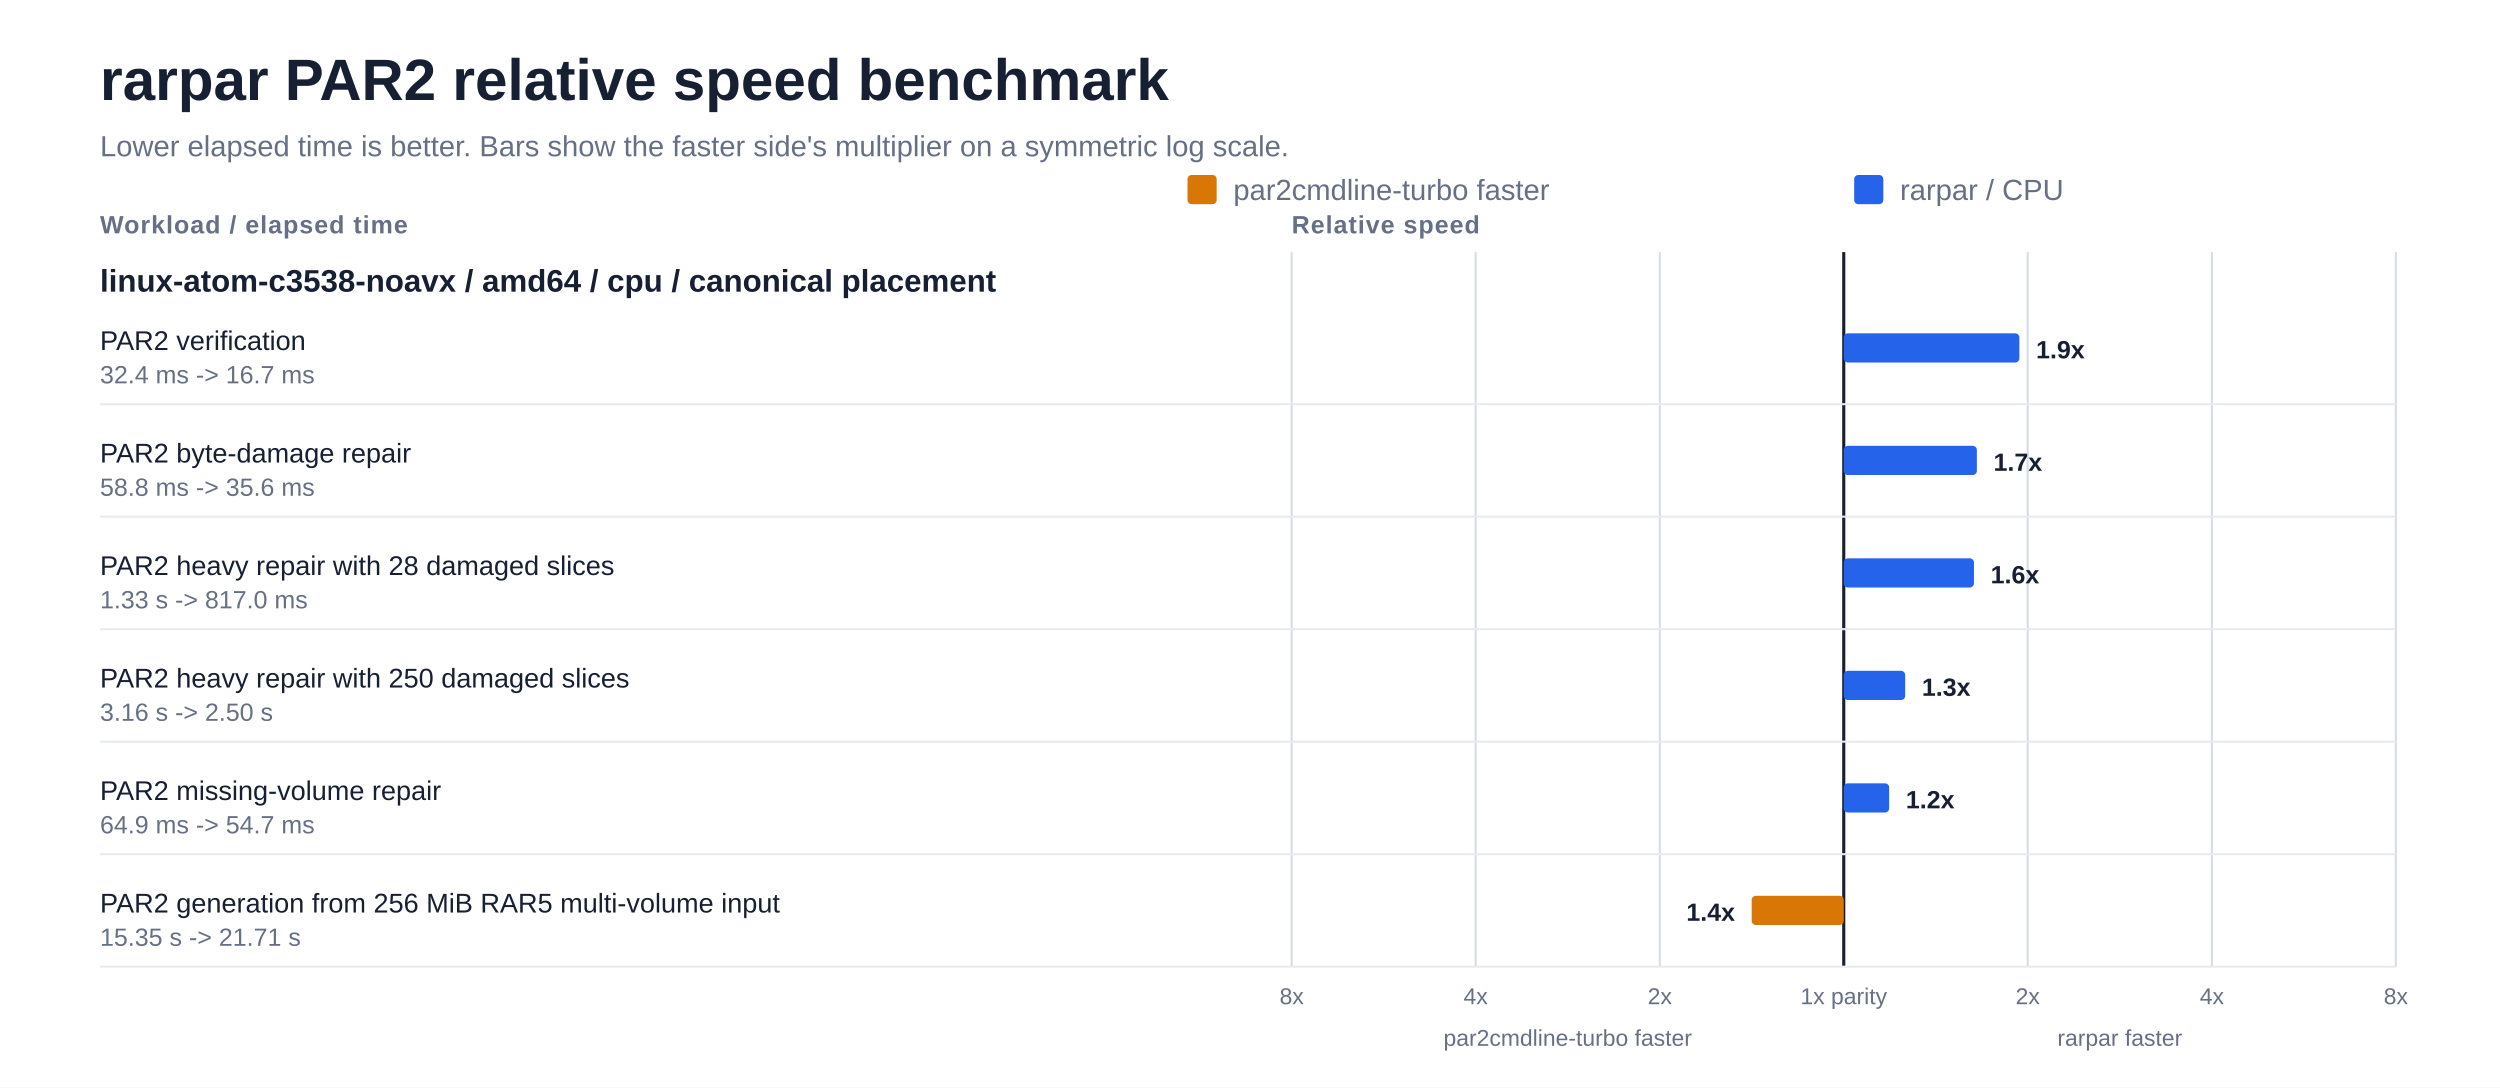
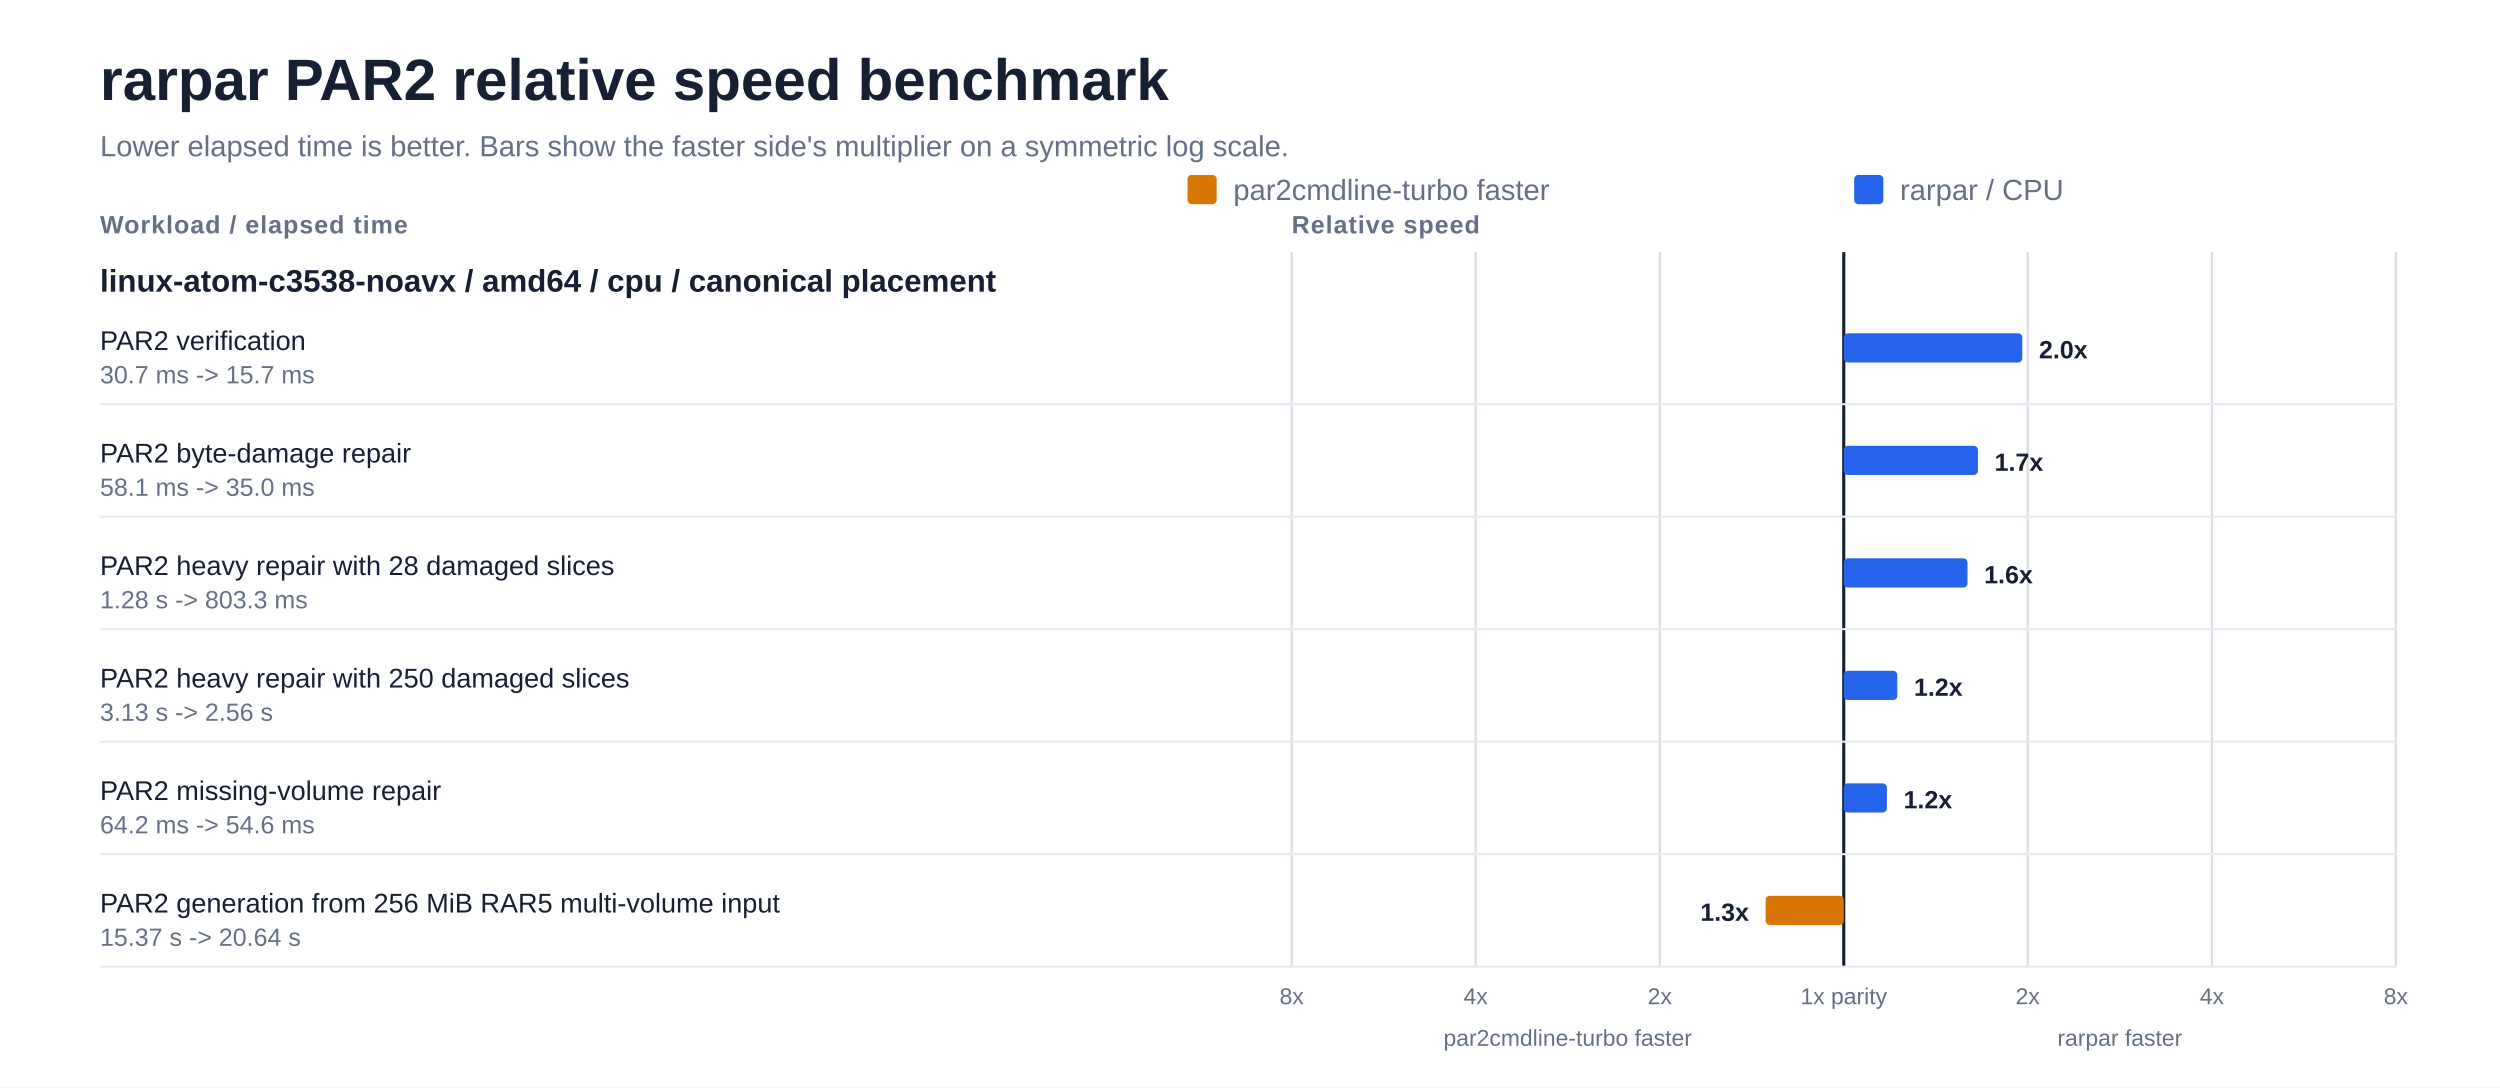
<svg xmlns="http://www.w3.org/2000/svg" width="1200" height="522" viewBox="0 0 1200 522" role="img" aria-labelledby="title desc">
  <style>
    .bg { fill: #ffffff; } text { font-family: Arial, sans-serif; fill: #172033; }
    .title { font-size: 28px; font-weight: 600; } .subtitle { font-size: 14px; fill: #667085; }
    .column { font-size: 12px; font-weight: 600; fill: #667085; letter-spacing: .04em; text-transform: uppercase; }
    .machine { font-size: 15px; font-weight: 600; } .workload { font-size: 13px; font-weight: 500; }
    .timing { font-size: 12px; fill: #667085; } .tick { font-size: 11px; fill: #667085; } .ratio { font-size: 12px; font-weight: 600; }
    .grid { stroke: #d7dce5; stroke-width: 1; } .parity { stroke: #172033; stroke-width: 1.5; } .rule { stroke: #e7eaf0; stroke-width: 1; }
    .cpu { fill: #2563eb; } .gpu { fill: #7c3aed; } .slower { fill: #d97706; }
    @media (prefers-color-scheme: dark) { .bg { fill: #0d1117; } text { fill: #e6edf3; } .subtitle, .column, .timing, .tick { fill: #9ca7b5; } .grid { stroke: #30363d; } .parity { stroke: #e6edf3; } .rule { stroke: #21262d; } .cpu { fill: #58a6ff; } .gpu { fill: #bc8cff; } .slower { fill: #f2a65a; } }
  </style>
  <rect class="bg" width="1200" height="522" />
  <text class="title" x="48" y="48">rarpar PAR2 relative speed benchmark</text>
  <text class="subtitle" x="48" y="75">Lower elapsed time is better. Bars show the faster side's multiplier on a symmetric log scale.</text>
  <g aria-label="Legend">
    <rect class="slower" x="570" y="84" width="14" height="14" rx="2" />
    <text class="subtitle" x="592" y="96">par2cmdline-turbo faster</text>
    <rect class="cpu" x="890" y="84" width="14" height="14" rx="2" />
    <text class="subtitle" x="912" y="96">rarpar / CPU</text>
  </g>
  <text class="column" x="48" y="112">Workload / elapsed time</text>
  <text class="column" x="620" y="112">Relative speed</text>
  <g aria-label="Relative speed axis">
    <line class="grid" x1="620.0" y1="121" x2="620.0" y2="464" />
    <text class="tick" x="620.0" y="482" text-anchor="middle">8x</text>
    <line class="grid" x1="708.3" y1="121" x2="708.3" y2="464" />
    <text class="tick" x="708.3" y="482" text-anchor="middle">4x</text>
    <line class="grid" x1="796.7" y1="121" x2="796.7" y2="464" />
    <text class="tick" x="796.7" y="482" text-anchor="middle">2x</text>
    <line class="parity" x1="885.0" y1="121" x2="885.0" y2="464" />
    <text class="tick" x="885.0" y="482" text-anchor="middle">1x parity</text>
    <line class="grid" x1="973.3" y1="121" x2="973.3" y2="464" />
    <text class="tick" x="973.3" y="482" text-anchor="middle">2x</text>
    <line class="grid" x1="1061.7" y1="121" x2="1061.7" y2="464" />
    <text class="tick" x="1061.7" y="482" text-anchor="middle">4x</text>
    <line class="grid" x1="1150.0" y1="121" x2="1150.0" y2="464" />
    <text class="tick" x="1150.0" y="482" text-anchor="middle">8x</text>
    <text class="tick" x="752.5" y="502" text-anchor="middle">par2cmdline-turbo faster</text>
    <text class="tick" x="1017.5" y="502" text-anchor="middle">rarpar faster</text>
  </g>
  <g aria-label="PAR2 benchmarks">
    <text class="machine" x="48" y="140">linux-atom-c3538-noavx / amd64 / cpu / canonical placement</text>
    <text class="workload" x="48" y="168">PAR2 verification</text>
-     <text class="timing" x="48" y="184">32.4 ms -&gt; 16.7 ms</text>
-     <rect class="cpu" x="885.0" y="160" width="84.3" height="14" rx="2" />
-     <text class="ratio" x="977.3" y="172">1.9x</text>
+     <text class="timing" x="48" y="184">30.7 ms -&gt; 15.7 ms</text>
+     <rect class="cpu" x="885.0" y="160" width="85.7" height="14" rx="2" />
+     <text class="ratio" x="978.7" y="172">2.0x</text>
    <line class="rule" x1="48" y1="194" x2="1150" y2="194" />
    <text class="workload" x="48" y="222">PAR2 byte-damage repair</text>
-     <text class="timing" x="48" y="238">58.8 ms -&gt; 35.6 ms</text>
-     <rect class="cpu" x="885.0" y="214" width="63.9" height="14" rx="2" />
-     <text class="ratio" x="956.9" y="226">1.7x</text>
+     <text class="timing" x="48" y="238">58.1 ms -&gt; 35.0 ms</text>
+     <rect class="cpu" x="885.0" y="214" width="64.4" height="14" rx="2" />
+     <text class="ratio" x="957.4" y="226">1.7x</text>
    <line class="rule" x1="48" y1="248" x2="1150" y2="248" />
    <text class="workload" x="48" y="276">PAR2 heavy repair with 28 damaged slices</text>
-     <text class="timing" x="48" y="292">1.33 s -&gt; 817.0 ms</text>
-     <rect class="cpu" x="885.0" y="268" width="62.5" height="14" rx="2" />
-     <text class="ratio" x="955.5" y="280">1.6x</text>
+     <text class="timing" x="48" y="292">1.28 s -&gt; 803.3 ms</text>
+     <rect class="cpu" x="885.0" y="268" width="59.4" height="14" rx="2" />
+     <text class="ratio" x="952.4" y="280">1.6x</text>
    <line class="rule" x1="48" y1="302" x2="1150" y2="302" />
    <text class="workload" x="48" y="330">PAR2 heavy repair with 250 damaged slices</text>
-     <text class="timing" x="48" y="346">3.16 s -&gt; 2.50 s</text>
-     <rect class="cpu" x="885.0" y="322" width="29.5" height="14" rx="2" />
-     <text class="ratio" x="922.5" y="334">1.3x</text>
+     <text class="timing" x="48" y="346">3.13 s -&gt; 2.56 s</text>
+     <rect class="cpu" x="885.0" y="322" width="25.7" height="14" rx="2" />
+     <text class="ratio" x="918.7" y="334">1.2x</text>
    <line class="rule" x1="48" y1="356" x2="1150" y2="356" />
    <text class="workload" x="48" y="384">PAR2 missing-volume repair</text>
-     <text class="timing" x="48" y="400">64.9 ms -&gt; 54.7 ms</text>
-     <rect class="cpu" x="885.0" y="376" width="21.8" height="14" rx="2" />
-     <text class="ratio" x="914.8" y="388">1.2x</text>
+     <text class="timing" x="48" y="400">64.2 ms -&gt; 54.6 ms</text>
+     <rect class="cpu" x="885.0" y="376" width="20.7" height="14" rx="2" />
+     <text class="ratio" x="913.7" y="388">1.2x</text>
    <line class="rule" x1="48" y1="410" x2="1150" y2="410" />
    <text class="workload" x="48" y="438">PAR2 generation from 256 MiB RAR5 multi-volume input</text>
-     <text class="timing" x="48" y="454">15.35 s -&gt; 21.71 s</text>
-     <rect class="slower" x="840.8" y="430" width="44.2" height="14" rx="2" />
-     <text class="ratio" x="832.8" y="442" text-anchor="end">1.4x</text>
+     <text class="timing" x="48" y="454">15.37 s -&gt; 20.64 s</text>
+     <rect class="slower" x="847.5" y="430" width="37.5" height="14" rx="2" />
+     <text class="ratio" x="839.5" y="442" text-anchor="end">1.3x</text>
    <line class="rule" x1="48" y1="464" x2="1150" y2="464" />
  </g>
</svg>
